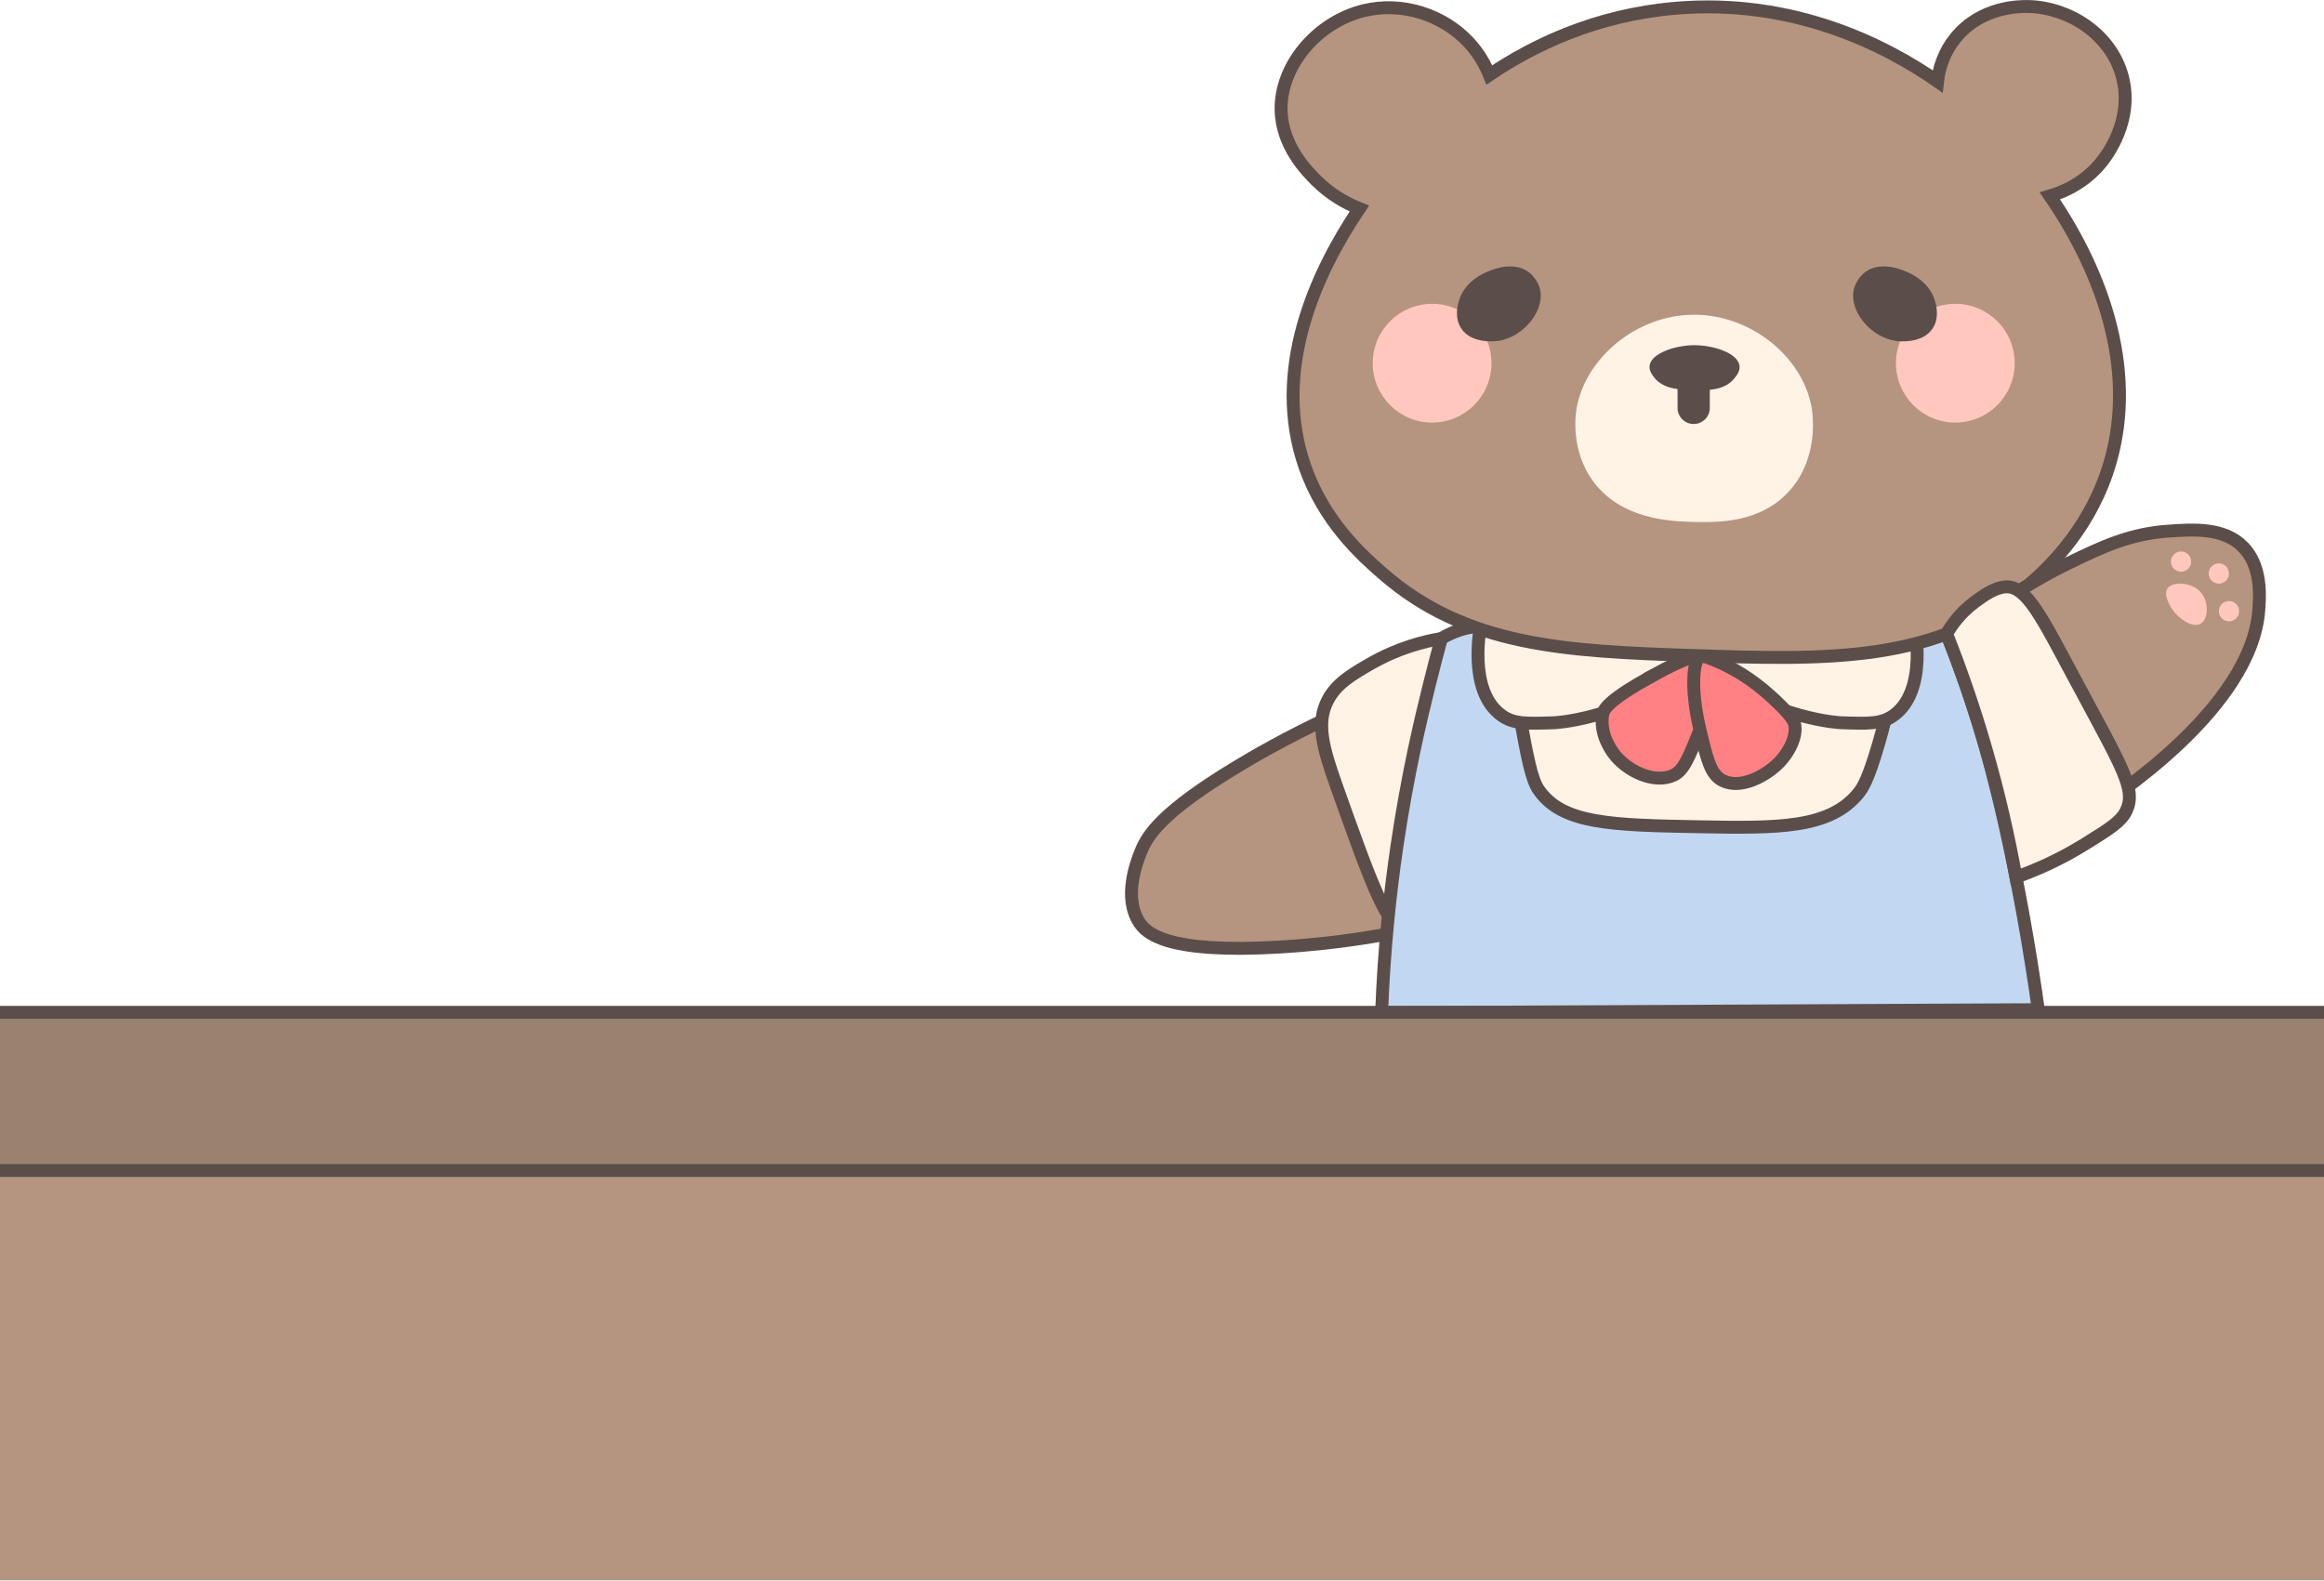
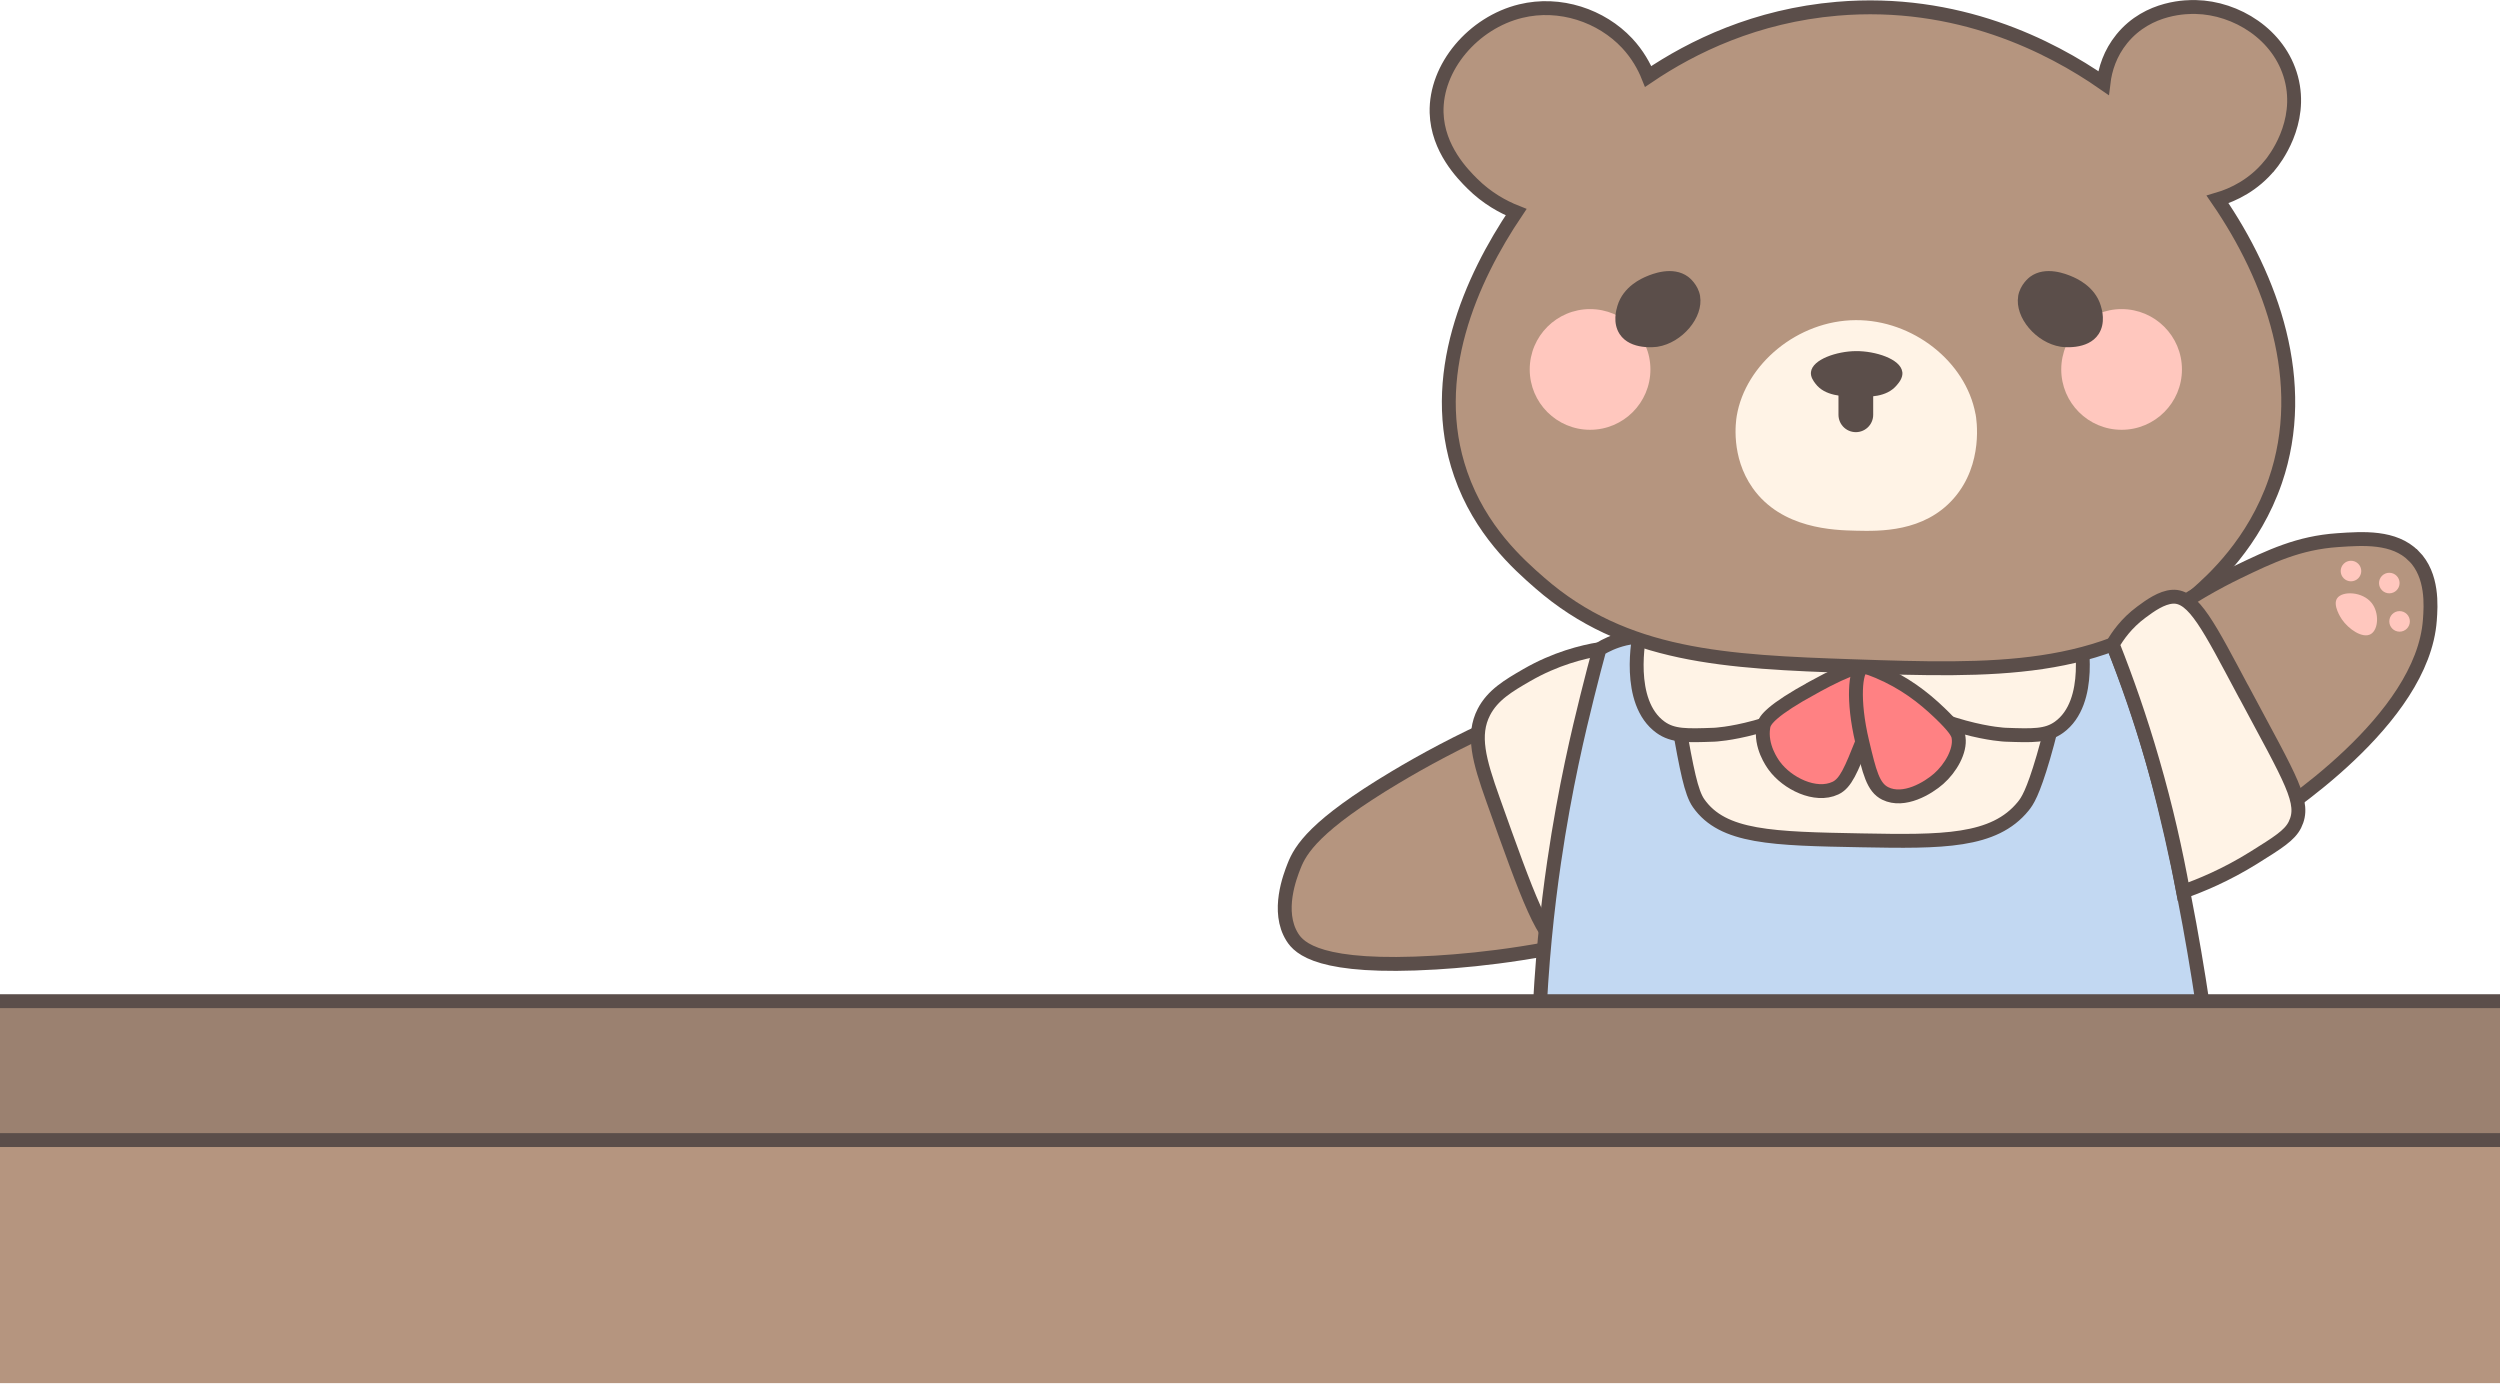
- <svg xmlns="http://www.w3.org/2000/svg" id="Layer_2" viewBox="0 0 360 244.84">
+ <svg xmlns="http://www.w3.org/2000/svg" id="Layer_2" viewBox="0 0 360 199.17">
  <defs>
    <style>.cls-1{stroke:#635654;}.cls-1,.cls-2,.cls-3,.cls-4,.cls-5,.cls-6{stroke-width:2px;}.cls-1,.cls-2,.cls-3,.cls-4,.cls-5,.cls-6,.cls-7{stroke-miterlimit:10;}.cls-1,.cls-2,.cls-8{fill:#fff3e6;}.cls-9,.cls-4{fill:#b5957f;}.cls-10{fill:#5b4e4a;}.cls-2,.cls-3,.cls-4,.cls-5,.cls-6,.cls-7{stroke:#5b4e4a;}.cls-3{fill:#ff8183;}.cls-5,.cls-7{fill:none;}.cls-6{fill:#c2d8f2;}.cls-11{fill:#9b8170;}.cls-7{stroke-linecap:round;stroke-width:5px;}.cls-12{fill:#ffc7be;}</style>
  </defs>
  <g id="mobile">
    <g id="about">
      <g>
-         <path class="cls-4" d="M228.39,141.61c-12.47,3.49-22.87,4.68-30.09,5.11-17.71,1.06-20.79-2.18-21.87-3.89-2.46-3.92-.32-9.34,.27-10.82,.99-2.52,3.13-6.19,15.47-13.56,4-2.39,9.54-5.45,16.46-8.52,6.59,10.56,13.17,21.12,19.76,31.68Z" />
-         <ellipse class="cls-1" cx="264.71" cy="118.84" rx="34" ry="23.22" />
-         <path class="cls-2" d="M223.62,126.96c-.85,5.78-2.44,16.58-5.9,16.92-2.73,.27-5.38-7.17-10.67-22.03-2.13-5.98-3.2-9.83-1.39-13.34,1.34-2.6,3.75-4.01,6.54-5.62,4.41-2.55,8.5-3.54,11.09-3.97,1.16,6.89,2.02,16.64,.34,28.05Z" />
-         <path class="cls-6" d="M315.73,156.43c-33.9,.15-67.81,.31-101.71,.46,.37-9.89,1.31-18.48,2.33-25.5,1.68-11.49,3.81-20.27,5.04-25.22,.75-3.04,1.42-5.55,1.89-7.25,.9-.55,2.2-1.19,3.86-1.59,2.7-.64,4.98-.3,6.24,0,.36,3.02,.95,7.52,1.93,12.94,1.26,6.98,1.91,10.51,3.07,12.15,3.7,5.26,11.25,5.41,24.87,5.67,12.27,.23,20.2,.27,24.64-5.21,.61-.75,1.46-1.99,3.07-7.49,1.6-5.48,3.16-12.51,3.87-20.95,1.91,.45,3.81,.89,5.72,1.34,1.84,4.38,3.25,8.24,4.32,11.37,.42,1.24,1.42,4.22,2.54,8.14,.87,3.04,1.5,5.52,1.95,7.37,3.12,12.67,5.14,24.95,6.39,33.78Z" />
-         <path class="cls-2" d="M263.36,102.38c-.31,.8-.93,1.26-1.3,1.5-11.63,7.74-21.29,8.09-21.29,8.09-4.19,.15-6.28,.23-8.18-1.14-5.34-3.84-3.28-13.88-3.12-14.59,4.81,.12,9.95,.42,15.39,.97,6.63,.67,12.78,1.63,18.39,2.73,.22,.57,.47,1.51,.11,2.44Z" />
-         <path class="cls-2" d="M262.57,102.38c.31,.8,.93,1.26,1.3,1.5,11.63,7.74,21.29,8.09,21.29,8.09,4.19,.15,6.28,.23,8.18-1.14,5.34-3.84,3.28-13.88,3.12-14.59-4.81,.12-9.95,.42-15.39,.97-6.63,.67-12.78,1.63-18.39,2.73-.22,.57-.47,1.51-.11,2.44Z" />
-         <path class="cls-3" d="M255.87,104.76c-6.35,3.47-7.36,4.99-7.56,5.76-.03,.1-.04,.19-.05,.25-.49,2.95,1.34,5.47,1.66,5.91,1.96,2.7,6.28,4.85,9.33,3.42,1.57-.73,2.41-2.84,4.09-7.05,.23-.59,1.36-3.47,1.57-7.02,.11-1.94-.1-3.46-1.06-4.13-.61-.42-1.72-.58-7.99,2.84Z" />
-         <path class="cls-3" d="M275.17,108.67c2.22,2.12,2.7,2.99,2.83,3.53,0,0,.03,.13,.04,.26,.28,1.98-1.18,4.61-3.04,6.24-1.61,1.42-5.28,3.65-8.15,2.24-1.86-.92-2.41-3.24-3.52-7.88-1.54-6.46-.99-10.84-.04-11.28,.31-.14,.71-.18,2.48,.57,3.93,1.66,6.83,3.88,9.39,6.32Z" />
-         <path class="cls-4" d="M325.5,25.15c.68-.83,5.1-6.43,3.25-13.32-1.79-6.66-8.41-10.7-14.53-10.82-1.09-.02-7.21-.15-11.28,4.84-1.8,2.21-2.56,4.63-2.8,6.76-8.06-5.6-22.29-12.89-40.61-11.33-12.38,1.06-22.05,5.75-28.82,10.33-.62-1.53-1.61-3.36-3.22-5.08-3.92-4.19-10.22-6.34-16.22-4.88-7.22,1.76-13.01,8.53-12.82,15.49,.16,5.54,4.04,9.41,5.43,10.8,2.25,2.25,4.69,3.57,6.69,4.37-6.8,10.12-13.61,25.08-8.45,39.93,2.98,8.57,8.77,13.74,12.08,16.63,12.95,11.29,28.27,12.02,47.88,12.68,20.94,.71,38.21,1.24,52.15-10.91,2.5-2.18,8.87-7.87,12.12-17.37,5.16-15.06-.53-30.87-8.81-42.91,2.44-.72,5.5-2.19,7.96-5.2Z" />
+         <path class="cls-4" d="M235.16,133.78c-11.78,3.29-21.6,4.42-28.42,4.83-16.72,1-19.64-2.06-20.65-3.67-2.32-3.7-.3-8.82,.25-10.22,.93-2.38,2.96-5.85,14.61-12.81,3.78-2.26,9.01-5.15,15.55-8.04,6.22,9.97,12.44,19.94,18.66,29.92Z" />
+         <ellipse class="cls-1" cx="269.46" cy="112.28" rx="32.1" ry="21.93" />
+         <path class="cls-2" d="M230.65,119.95c-.8,5.46-2.31,15.66-5.58,15.98-2.58,.25-5.08-6.77-10.08-20.8-2.01-5.65-3.02-9.28-1.31-12.6,1.27-2.45,3.54-3.79,6.17-5.31,4.16-2.4,8.03-3.34,10.47-3.75,1.1,6.51,1.91,15.71,.32,26.48Z" />
+         <path class="cls-6" d="M317.64,147.78c-32.02,.15-64.03,.29-96.05,.44,.35-9.34,1.23-17.46,2.2-24.08,1.58-10.85,3.6-19.14,4.76-23.82,.71-2.87,1.34-5.24,1.78-6.85,.85-.52,2.08-1.13,3.65-1.5,2.55-.61,4.7-.28,5.9,0,.34,2.86,.9,7.1,1.82,12.22,1.19,6.59,1.81,9.92,2.9,11.47,3.49,4.97,10.63,5.11,23.48,5.35,11.59,.22,19.07,.26,23.27-4.92,.58-.71,1.38-1.88,2.9-7.08,1.51-5.17,2.98-11.82,3.65-19.78,1.8,.42,3.6,.84,5.4,1.26,1.74,4.14,3.07,7.78,4.08,10.73,.4,1.18,1.34,3.99,2.4,7.69,.82,2.87,1.41,5.22,1.84,6.96,2.94,11.96,4.85,23.56,6.03,31.9Z" />
+         <path class="cls-2" d="M268.18,96.74c-.29,.76-.88,1.19-1.23,1.42-10.98,7.31-20.11,7.64-20.11,7.64-3.95,.14-5.93,.21-7.72-1.07-5.04-3.63-3.1-13.1-2.95-13.78,4.54,.11,9.4,.39,14.53,.91,6.26,.63,12.07,1.54,17.37,2.57,.21,.54,.44,1.43,.11,2.31Z" />
+         <path class="cls-2" d="M267.43,96.74c.29,.76,.88,1.19,1.23,1.42,10.98,7.31,20.11,7.64,20.11,7.64,3.95,.14,5.93,.21,7.72-1.07,5.04-3.63,3.1-13.1,2.95-13.78-4.54,.11-9.4,.39-14.53,.91-6.26,.63-12.07,1.54-17.37,2.57-.21,.54-.44,1.43-.11,2.31Z" />
+         <path class="cls-3" d="M261.11,98.99c-6,3.27-6.95,4.71-7.14,5.44-.03,.1-.04,.18-.05,.24-.46,2.79,1.27,5.17,1.57,5.59,1.85,2.55,5.93,4.58,8.81,3.23,1.49-.69,2.28-2.68,3.87-6.66,.22-.55,1.29-3.28,1.48-6.63,.11-1.83-.09-3.27-1-3.9-.58-.4-1.62-.55-7.54,2.68Z" />
+         <path class="cls-3" d="M279.33,102.68c2.09,2,2.55,2.82,2.67,3.33,0,0,.02,.12,.04,.24,.27,1.87-1.12,4.35-2.87,5.89-1.52,1.34-4.99,3.45-7.69,2.12-1.76-.87-2.28-3.06-3.32-7.44-1.45-6.1-.93-10.24-.04-10.66,.29-.14,.67-.17,2.34,.54,3.71,1.57,6.45,3.66,8.86,5.97Z" />
+         <path class="cls-4" d="M326.86,23.81c.64-.78,4.82-6.07,3.07-12.58-1.69-6.29-7.94-10.1-13.73-10.22-1.03-.02-6.81-.14-10.65,4.57-1.7,2.09-2.41,4.37-2.65,6.38-7.61-5.29-21.05-12.18-38.35-10.7-11.69,1-20.82,5.43-27.21,9.75-.58-1.45-1.52-3.17-3.04-4.8-3.71-3.95-9.65-5.99-15.32-4.61-6.82,1.66-12.29,8.05-12.11,14.63,.15,5.23,3.82,8.89,5.13,10.2,2.13,2.12,4.43,3.37,6.32,4.12-6.43,9.56-12.85,23.68-7.98,37.71,2.81,8.1,8.28,12.98,11.41,15.7,12.23,10.66,26.7,11.35,45.21,11.98,19.77,.67,36.08,1.18,49.25-10.3,2.36-2.06,8.37-7.43,11.44-16.4,4.87-14.22-.5-29.15-8.32-40.52,2.31-.68,5.19-2.07,7.52-4.91Z" />
        <g>
-           <circle class="cls-12" cx="302.89" cy="56.27" r="9.2" />
-           <circle class="cls-12" cx="221.84" cy="56.27" r="9.2" />
-           <path class="cls-10" d="M238.61,45.09c.56,3.28-2.74,7.13-6.47,7.72-.21,.03-4.14,.6-5.79-1.93-1.12-1.7-.51-3.75-.34-4.31,.89-3,3.78-4.22,4.44-4.49,.78-.33,3.99-1.68,6.35,.07,.14,.11,1.51,1.15,1.82,2.95Z" />
-           <path class="cls-10" d="M287.12,45.09c-.56,3.28,2.74,7.13,6.47,7.72,.21,.03,4.14,.6,5.79-1.93,1.12-1.7,.51-3.75,.34-4.31-.89-3-3.78-4.22-4.44-4.49-.78-.33-3.99-1.68-6.35,.07-.14,.11-1.51,1.15-1.82,2.95Z" />
-           <path class="cls-8" d="M280.62,63.07c.12,.66,1.3,7.6-3.35,12.89-4.53,5.14-11.29,4.98-14.91,4.9-3.31-.08-11.33-.26-15.73-6.51-3.37-4.79-2.55-10.2-2.42-10.98,1.32-7.9,9.3-14.57,18.15-14.61,8.66-.04,16.76,6.28,18.26,14.31Z" />
-           <path class="cls-10" d="M269.46,56.66c.12,.9-.55,1.67-.89,2.07-1.55,1.81-4.15,1.75-6.21,1.71-2-.04-4.72-.1-6.15-2-.3-.39-.77-1.02-.68-1.78,.23-1.93,3.97-3.15,6.83-3.18,2.95-.03,6.84,1.19,7.1,3.18Z" />
-           <line class="cls-7" x1="262.36" y1="57.01" x2="262.36" y2="63.19" />
+           <circle class="cls-12" cx="305.51" cy="53.2" r="8.69" />
+           <circle class="cls-12" cx="228.97" cy="53.2" r="8.69" />
+           <path class="cls-10" d="M244.81,42.64c.52,3.09-2.59,6.73-6.11,7.29-.2,.03-3.91,.56-5.47-1.82-1.05-1.61-.48-3.55-.32-4.07,.84-2.83,3.57-3.98,4.19-4.24,.73-.31,3.77-1.59,6,.06,.13,.1,1.43,1.09,1.72,2.79Z" />
+           <path class="cls-10" d="M290.62,42.64c-.52,3.09,2.59,6.73,6.11,7.29,.2,.03,3.91,.56,5.47-1.82,1.05-1.61,.48-3.55,.32-4.07-.84-2.83-3.57-3.98-4.19-4.24-.73-.31-3.77-1.59-6,.06-.13,.1-1.43,1.09-1.72,2.79Z" />
+           <path class="cls-8" d="M284.48,59.62c.12,.62,1.23,7.18-3.16,12.17-4.28,4.86-10.66,4.71-14.08,4.63-3.12-.07-10.7-.25-14.86-6.15-3.19-4.52-2.41-9.63-2.29-10.37,1.25-7.46,8.78-13.76,17.14-13.8,8.18-.04,15.83,5.93,17.24,13.51Z" />
+           <path class="cls-10" d="M273.94,53.56c.11,.85-.52,1.58-.84,1.95-1.47,1.71-3.92,1.66-5.87,1.62-1.89-.04-4.46-.09-5.81-1.89-.28-.37-.73-.97-.64-1.68,.22-1.82,3.75-2.98,6.45-3,2.79-.03,6.46,1.12,6.7,3Z" />
+           <line class="cls-7" x1="267.24" y1="53.9" x2="267.24" y2="59.73" />
        </g>
-         <path class="cls-4" d="M347.44,84.71c2.95,2.97,2.62,7.63,2.46,9.78-1.1,15.24-22.8,29.3-26.53,31.66-4.94-10.59-9.88-21.17-14.81-31.76,4.71-3.42,8.92-5.71,11.97-7.19,5.06-2.45,9.39-4.5,15.33-4.91,3.88-.27,8.6-.59,11.58,2.41Z" />
-         <path class="cls-2" d="M321.5,105.38c7.33,13.71,9.49,16.94,7.83,20.31-.8,1.62-2.61,2.75-6.24,5.01-4.32,2.7-8.21,4.28-10.81,5.2-1.1-6.11-2.6-12.8-4.66-19.92-1.88-6.5-3.96-12.43-6.08-17.78,.71-1.24,2.05-3.22,4.36-4.93,1.37-1.02,3.09-2.24,4.77-2.35,3.23-.2,5.56,4.61,10.82,14.46Z" />
-         <circle class="cls-12" cx="337.86" cy="87.01" r="1.57" />
-         <circle class="cls-12" cx="343.71" cy="88.85" r="1.57" />
-         <circle class="cls-12" cx="345.28" cy="94.69" r="1.57" />
-         <path class="cls-12" d="M340.91,96.62c-1.24,.75-3.41-.74-4.43-2.23-.15-.23-1.44-2.17-.72-3.22,.79-1.15,3.87-1.04,5.26,.72,1.17,1.49,1.05,4.03-.11,4.73Z" />
+         <path class="cls-4" d="M347.58,80.05c2.79,2.81,2.47,7.21,2.32,9.24-1.04,14.39-21.54,27.67-25.06,29.9-4.66-10-9.33-20-13.99-29.99,4.45-3.23,8.43-5.39,11.31-6.79,4.78-2.31,8.87-4.25,14.47-4.63,3.66-.25,8.12-.56,10.94,2.27Z" />
+         <path class="cls-2" d="M323.08,99.58c6.92,12.95,8.96,16,7.39,19.18-.75,1.53-2.47,2.59-5.89,4.73-4.08,2.55-7.75,4.04-10.21,4.91-1.04-5.77-2.45-12.09-4.4-18.81-1.77-6.14-3.74-11.74-5.74-16.79,.67-1.17,1.94-3.04,4.12-4.65,1.29-.96,2.92-2.12,4.5-2.22,3.05-.19,5.25,4.35,10.22,13.65Z" />
+         <circle class="cls-12" cx="338.54" cy="82.23" r="1.48" />
+         <circle class="cls-12" cx="344.06" cy="83.96" r="1.48" />
+         <circle class="cls-12" cx="345.54" cy="89.48" r="1.48" />
+         <path class="cls-12" d="M341.41,91.3c-1.17,.71-3.22-.7-4.18-2.11-.14-.21-1.36-2.05-.68-3.04,.75-1.09,3.66-.98,4.97,.68,1.11,1.4,.99,3.8-.11,4.47Z" />
      </g>
      <g>
-         <rect class="cls-9" y="181.35" width="360" height="63.49" />
-         <rect class="cls-11" y="156.84" width="360" height="24.51" />
+         <rect class="cls-9" y="159.49" width="360" height="39.68" />
+         <rect class="cls-11" y="144.17" width="360" height="20" />
      </g>
-       <line class="cls-5" y1="156.84" x2="360" y2="156.84" />
-       <line class="cls-5" y1="181.35" x2="360" y2="181.35" />
+       <line class="cls-5" y1="144.17" x2="360" y2="144.17" />
+       <line class="cls-5" y1="164.17" x2="360" y2="164.17" />
    </g>
  </g>
</svg>
